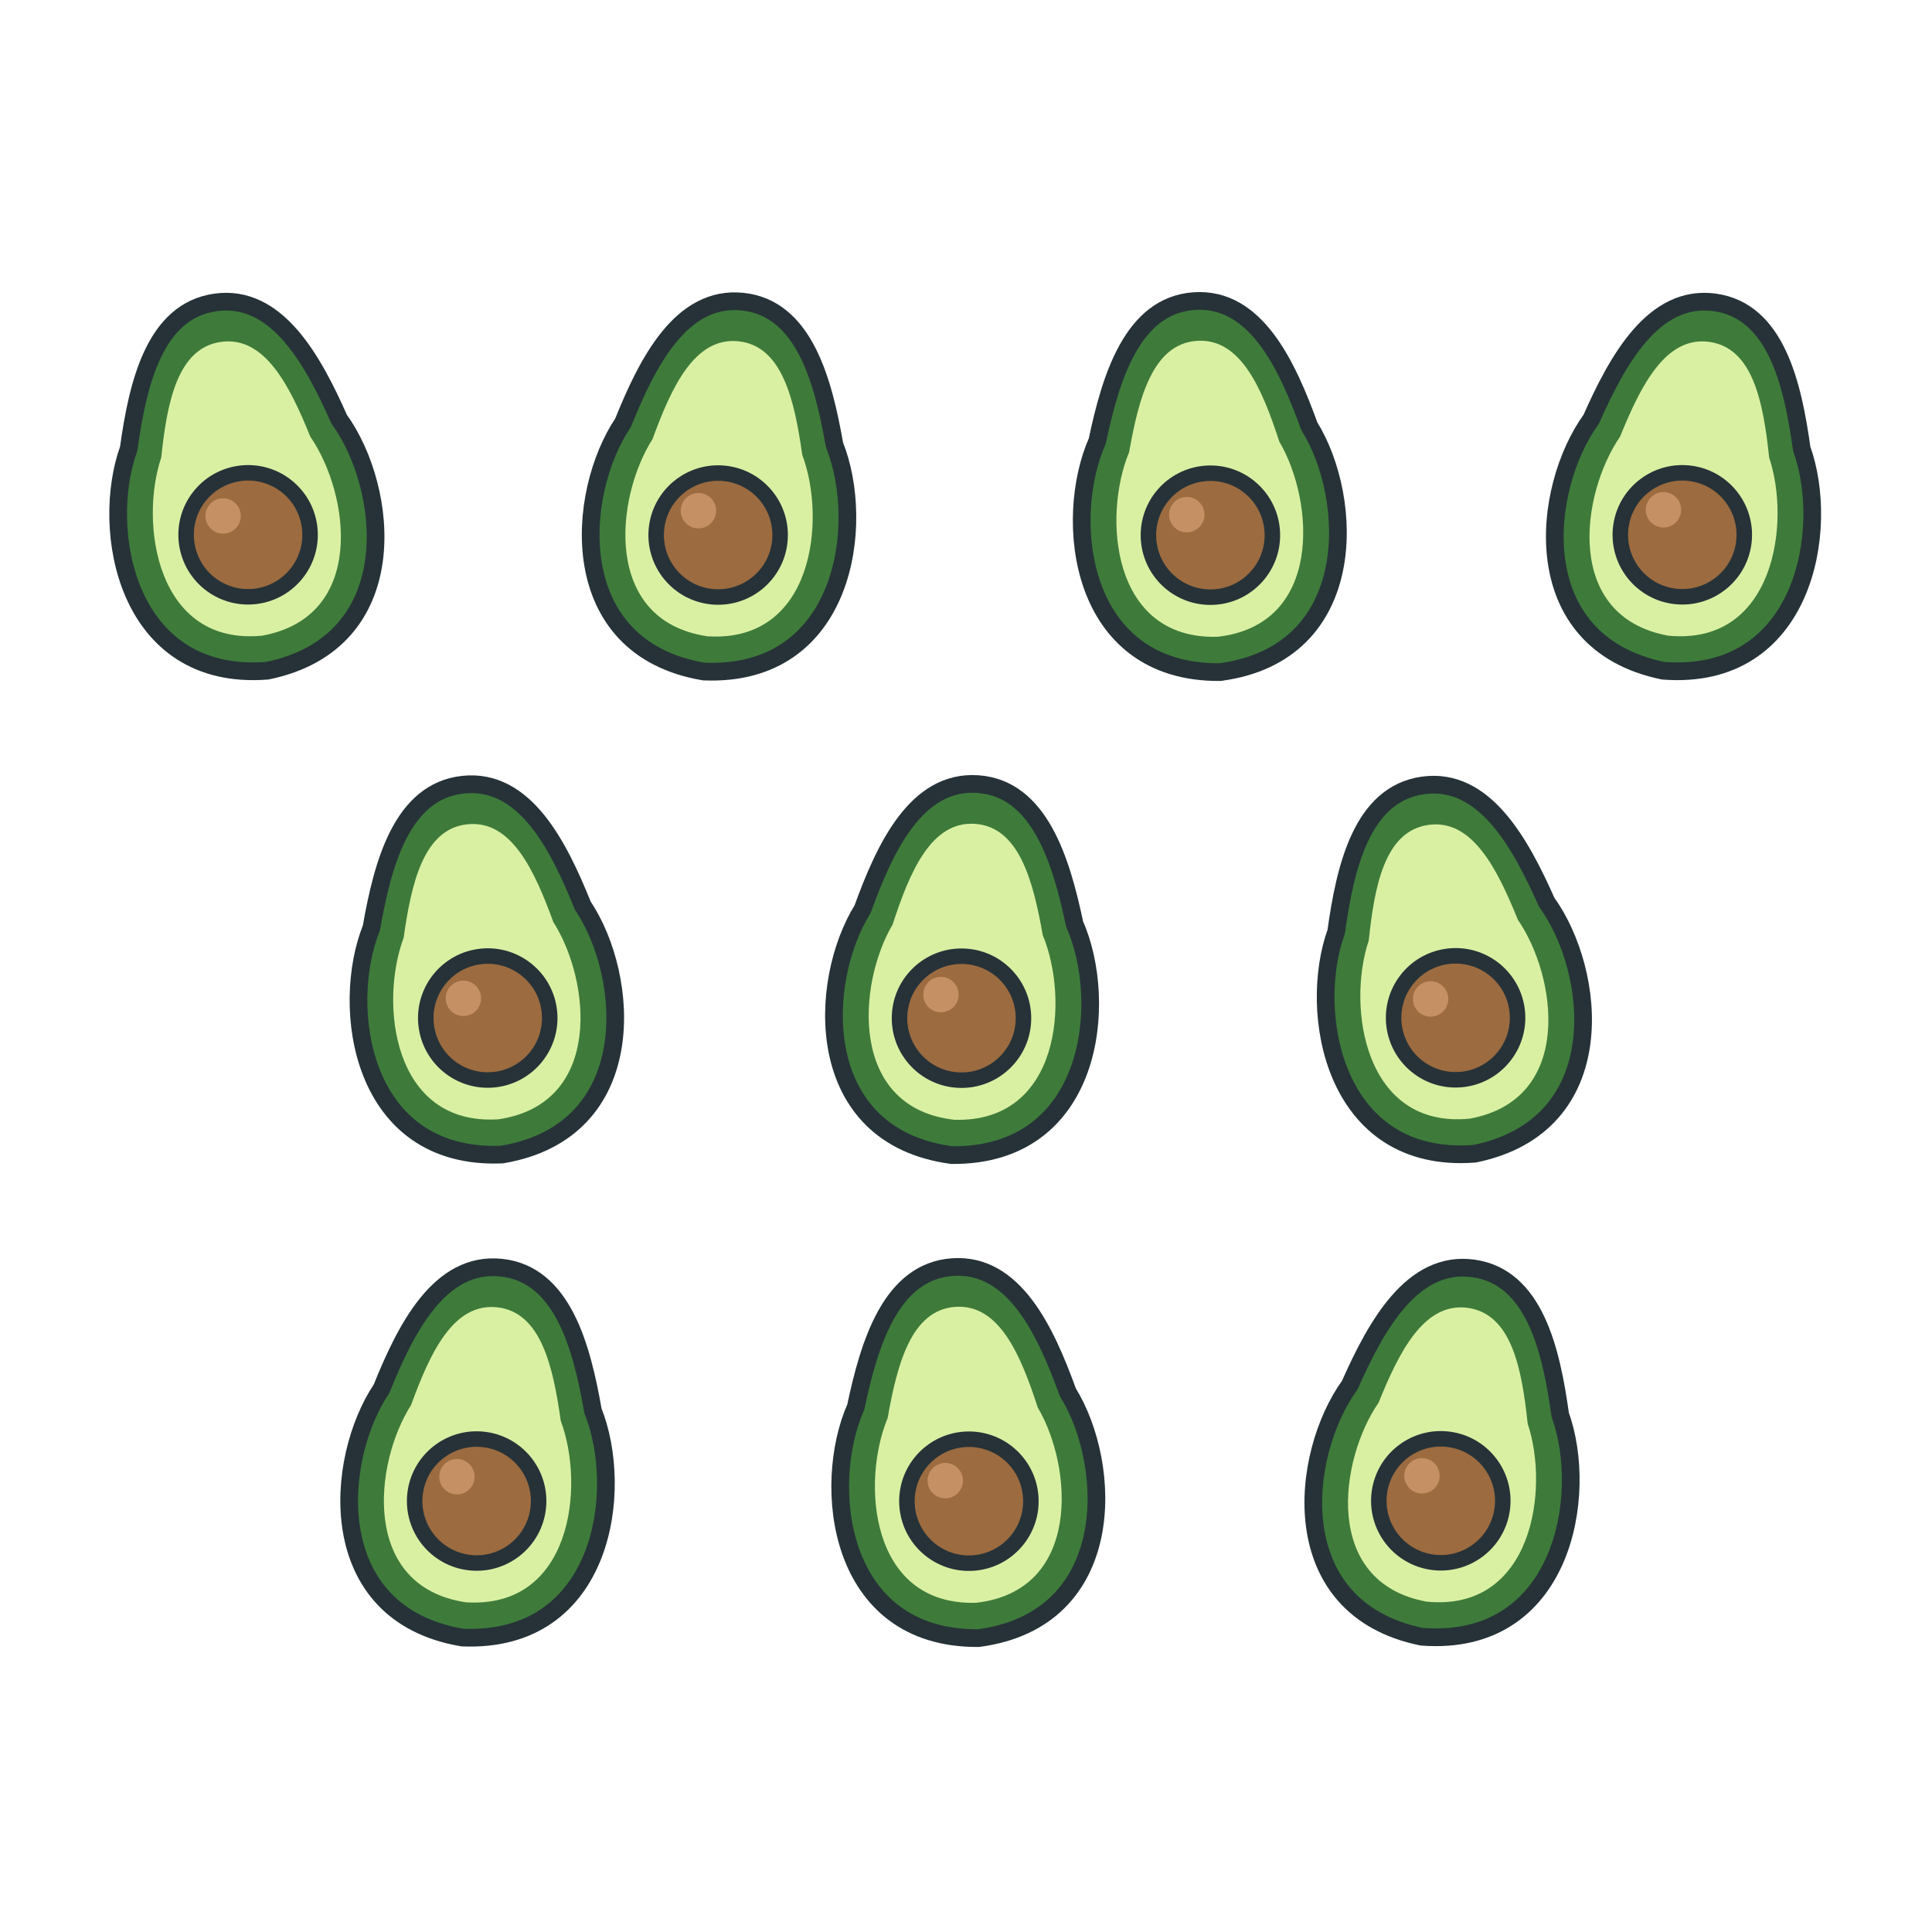
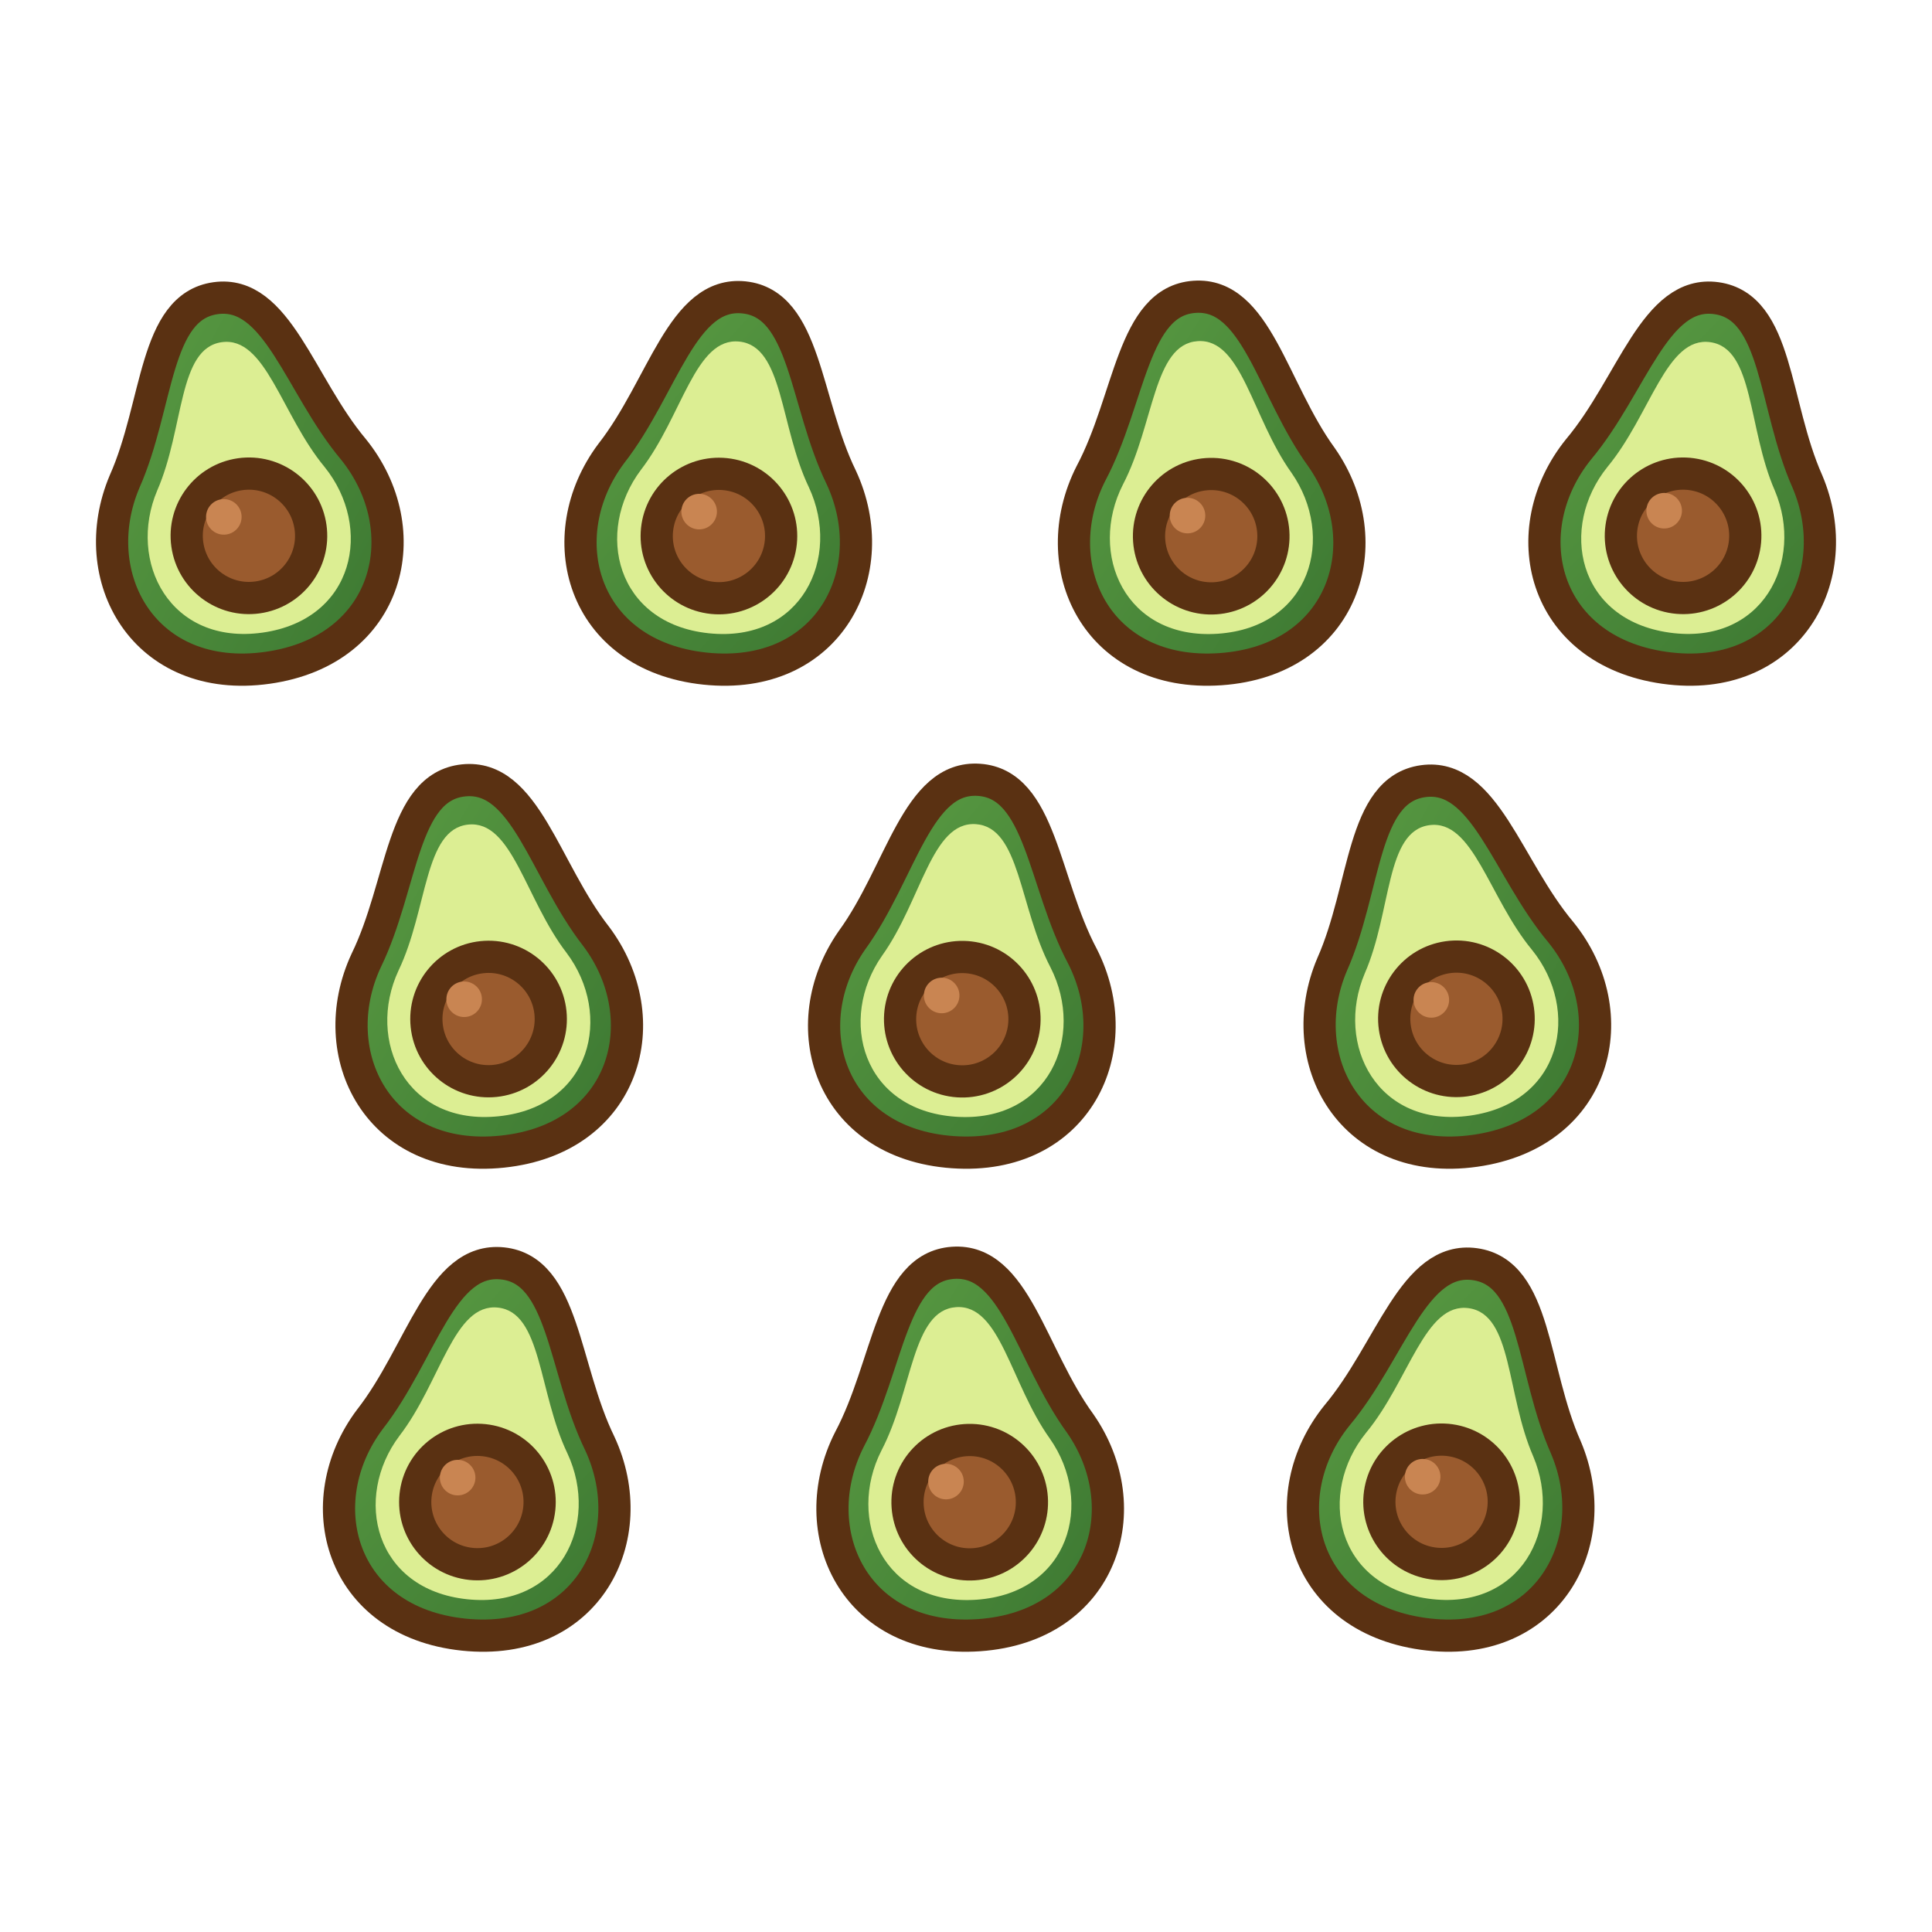
<svg xmlns="http://www.w3.org/2000/svg" viewBox="0 0 240 240" width="240" height="240">
  <defs>
-     <g id="avocado" stroke="#263238" stroke-linejoin="round">
-       <path d="M50 9C64 9 70 25 74 39C83 56 82 91 50 93C18 91 17 56 26 39C30 25 36 9 50 9Z" fill="#3E7B3A" stroke-width="4" />
-       <path d="M50 18C60 18 64 30 67 42C74 56 74 84 50 85C26 84 26 56 33 42C36 30 40 18 50 18Z" fill="#D9F0A3" stroke="none" />
-       <circle cx="50" cy="62" r="14" fill="#9C6B3F" stroke-width="3.5" />
-       <circle cx="45" cy="57" r="4" fill="#C49064" stroke="none" />
+     <linearGradient id="g-avo" x1="0" y1="0" x2="1" y2="1">
+       <stop offset="0" stop-color="#5C9E44" />
+       <stop offset="1" stop-color="#3B7631" />
+     </linearGradient>
+     <g id="fr-avocado" stroke="#5A3112" stroke-linejoin="round">
+       <path d="M50 8C64 8 66 30 76 46C88 66 78 92 50 92C22 92 12 66 24 46C34 30 36 8 50 8Z" fill="url(#g-avo)" />
+       <path d="M50 18C60 18 61 36 69 49C78 64 71 84 50 84C29 84 22 64 31 49C39 36 40 18 50 18Z" fill="#DCEE93" stroke="none" />
+       <circle cx="50" cy="62" r="14" fill="#9A5B2E" />
+       <circle cx="45" cy="57" r="4" fill="#C98552" stroke="none" />
    </g>
  </defs>
-   <use href="#avocado" transform="translate(2.4 32.4) scale(0.55) rotate(-8 50 50)" />
-   <use href="#avocado" transform="translate(62.4 32.4) scale(0.55) rotate(6 50 50)" />
-   <use href="#avocado" transform="translate(122.4 32.4) scale(0.55) rotate(-4 50 50)" />
-   <use href="#avocado" transform="translate(182.4 32.4) scale(0.55) rotate(8 50 50)" />
-   <use href="#avocado" transform="translate(32.4 92.4) scale(0.55) rotate(-6 50 50)" />
-   <use href="#avocado" transform="translate(92.4 92.4) scale(0.55) rotate(4 50 50)" />
-   <use href="#avocado" transform="translate(152.4 92.4) scale(0.55) rotate(-8 50 50)" />
-   <use href="#avocado" transform="translate(32.4 152.4) scale(0.55) rotate(6 50 50)" />
-   <use href="#avocado" transform="translate(92.4 152.4) scale(0.55) rotate(-4 50 50)" />
-   <use href="#avocado" transform="translate(152.4 152.4) scale(0.55) rotate(8 50 50)" />
+   <use href="#fr-avocado" transform="translate(2.4 32.4) scale(0.552) rotate(-8 50 50)" stroke-width="7.25" />
+   <use href="#fr-avocado" transform="translate(62.4 32.4) scale(0.552) rotate(6 50 50)" stroke-width="7.25" />
+   <use href="#fr-avocado" transform="translate(122.4 32.4) scale(0.552) rotate(-4 50 50)" stroke-width="7.25" />
+   <use href="#fr-avocado" transform="translate(182.4 32.4) scale(0.552) rotate(8 50 50)" stroke-width="7.25" />
+   <use href="#fr-avocado" transform="translate(32.4 92.4) scale(0.552) rotate(-6 50 50)" stroke-width="7.25" />
+   <use href="#fr-avocado" transform="translate(92.4 92.4) scale(0.552) rotate(4 50 50)" stroke-width="7.25" />
+   <use href="#fr-avocado" transform="translate(152.4 92.4) scale(0.552) rotate(-8 50 50)" stroke-width="7.25" />
+   <use href="#fr-avocado" transform="translate(32.4 152.4) scale(0.552) rotate(6 50 50)" stroke-width="7.25" />
+   <use href="#fr-avocado" transform="translate(92.4 152.4) scale(0.552) rotate(-4 50 50)" stroke-width="7.25" />
+   <use href="#fr-avocado" transform="translate(152.4 152.4) scale(0.552) rotate(8 50 50)" stroke-width="7.25" />
</svg>
